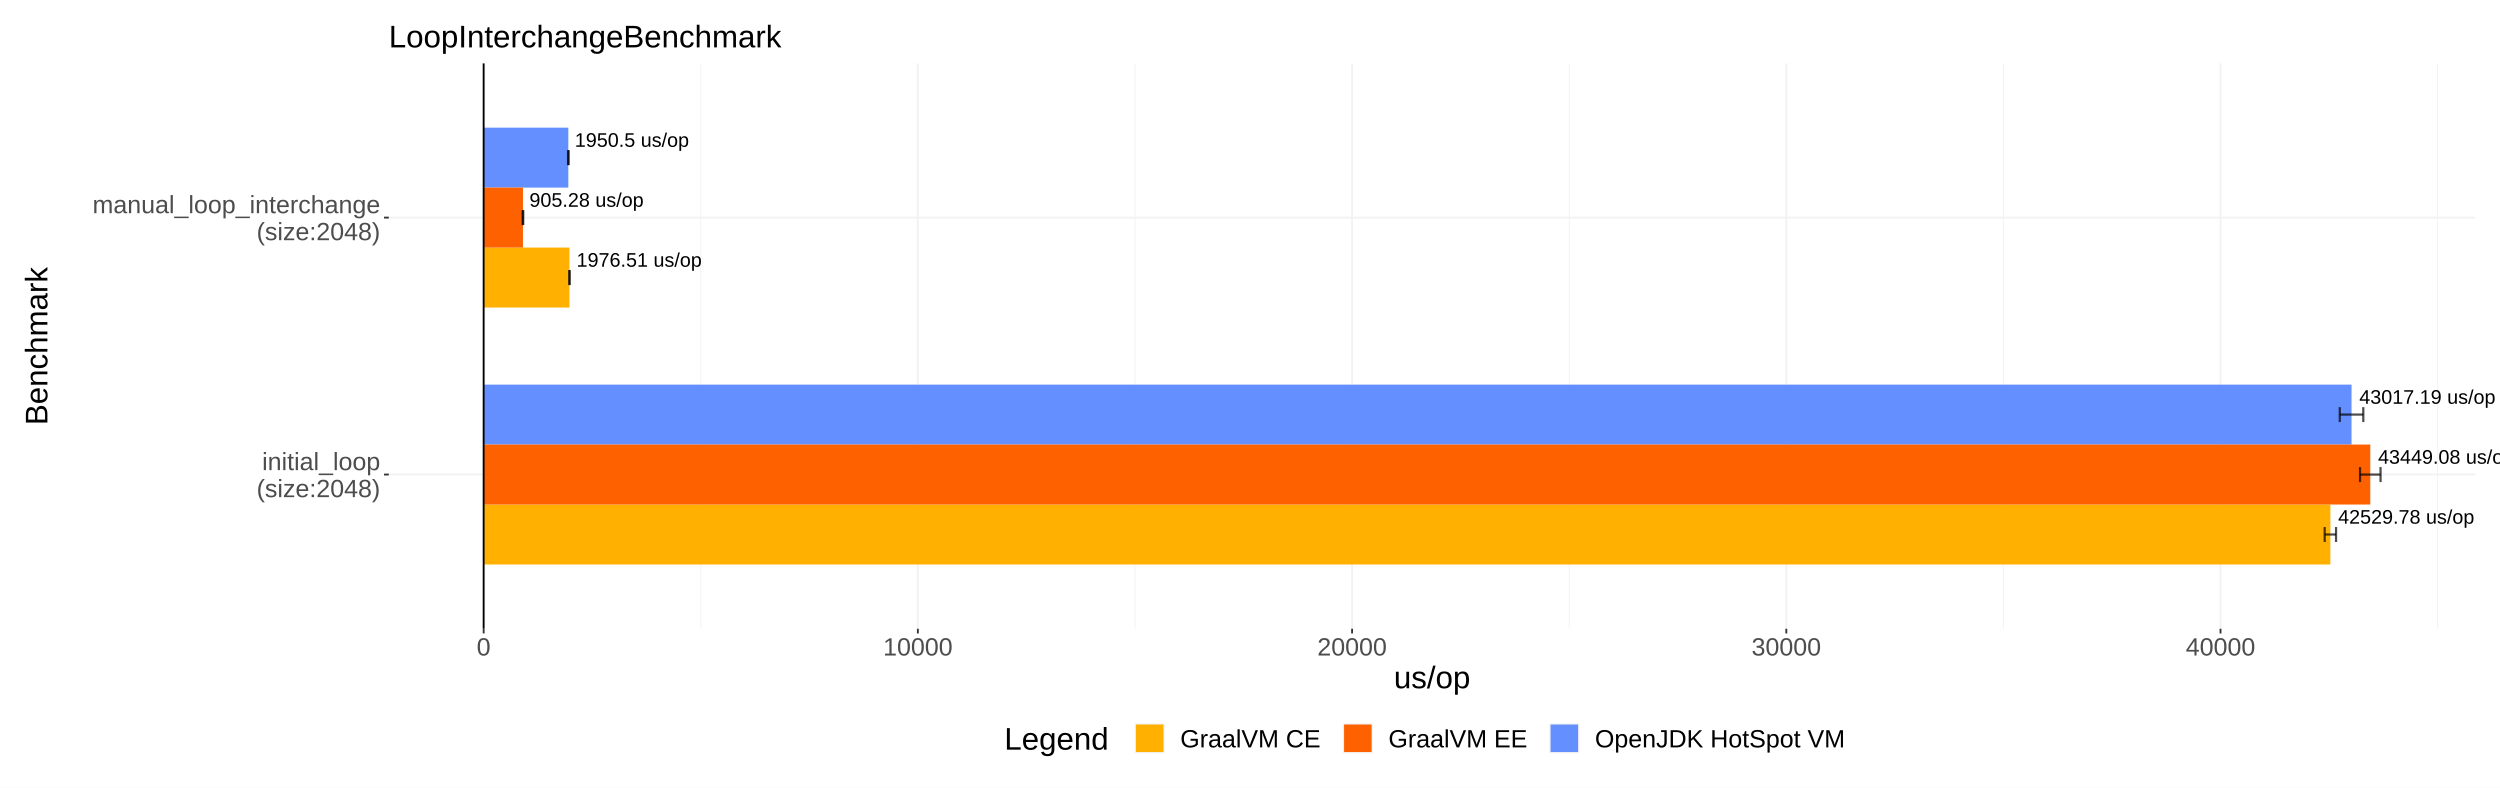
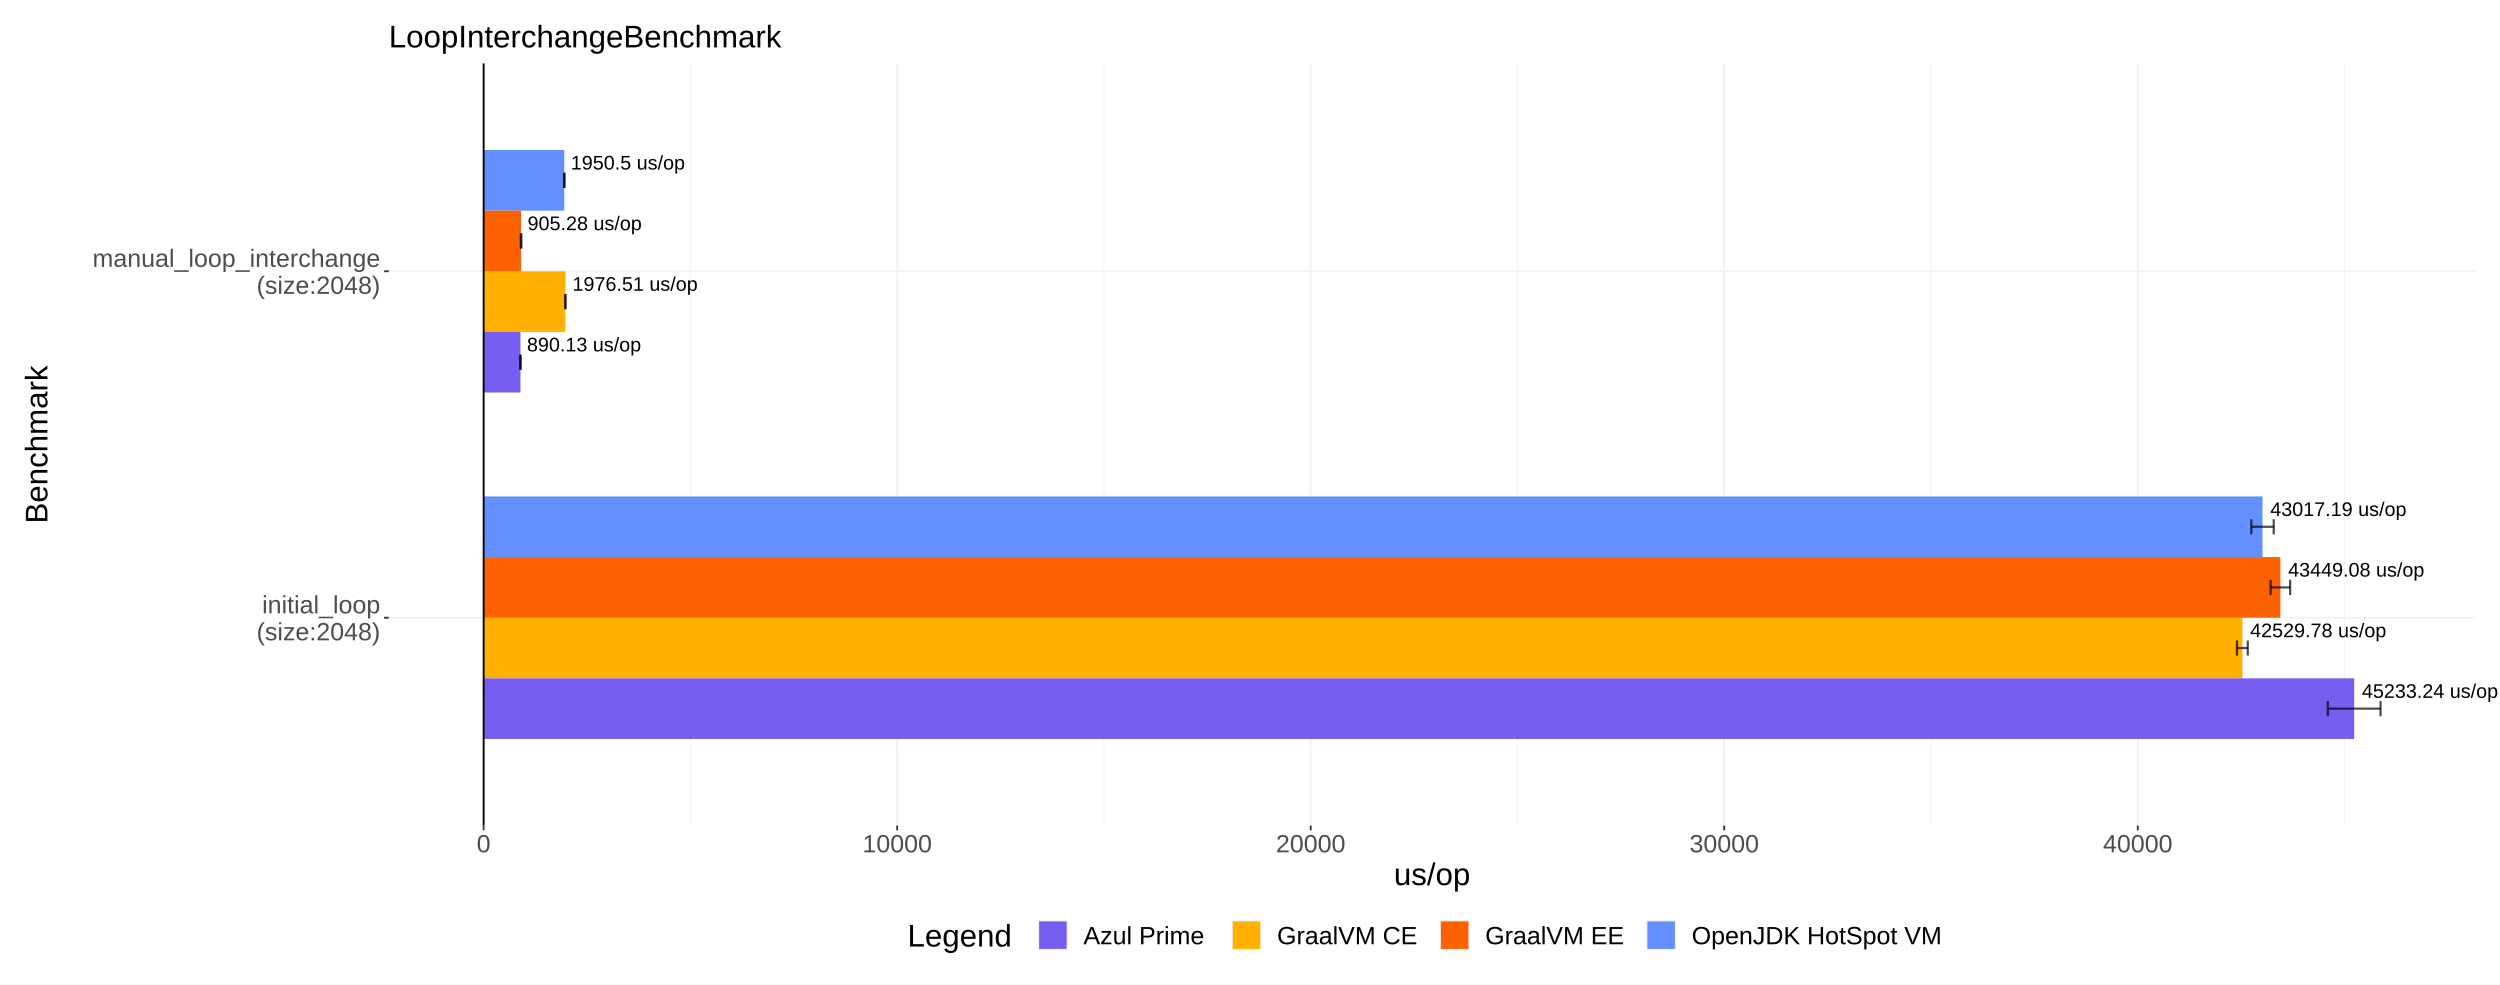
- <svg xmlns="http://www.w3.org/2000/svg" class="svglite" width="1440.00pt" height="453.54pt" viewBox="0 0 1440.00 453.54">
+ <svg xmlns="http://www.w3.org/2000/svg" class="svglite" width="1440.00pt" height="566.93pt" viewBox="0 0 1440.00 566.93">
  <defs>
    <style type="text/css">
    .svglite line, .svglite polyline, .svglite polygon, .svglite path, .svglite rect, .svglite circle {
      fill: none;
      stroke: #000000;
      stroke-linecap: round;
      stroke-linejoin: round;
      stroke-miterlimit: 10.00;
    }
    .svglite text {
      white-space: pre;
    }
  </style>
  </defs>
  <rect width="100%" height="100%" style="stroke: none; fill: #FFFFFF;" />
  <defs>
-     <clipPath id="cpMC4wMHwxNDQwLjAwfDAuMDB8NDUzLjU0">
-       <rect x="0.00" y="0.00" width="1440.00" height="453.54" />
+     <clipPath id="cpMC4wMHwxNDQwLjAwfDAuMDB8NTY2Ljkz">
+       <rect x="0.00" y="0.00" width="1440.00" height="566.93" />
    </clipPath>
  </defs>
-   <g clip-path="url(#cpMC4wMHwxNDQwLjAwfDAuMDB8NDUzLjU0)">
-     <rect x="-0" y="0.00" width="1440.00" height="453.54" style="stroke-width: 1.07; stroke: #FFFFFF; fill: #FFFFFF;" />
-     <rect x="223.95" y="36.52" width="1201.88" height="325.62" style="stroke-width: 1.07; stroke: none;" />
-     <polyline points="403.63,362.15 403.63,36.52 " style="stroke-width: 0.53; stroke: #F2F2F2; stroke-linecap: butt;" />
-     <polyline points="653.75,362.15 653.75,36.52 " style="stroke-width: 0.53; stroke: #F2F2F2; stroke-linecap: butt;" />
-     <polyline points="903.86,362.15 903.86,36.52 " style="stroke-width: 0.53; stroke: #F2F2F2; stroke-linecap: butt;" />
-     <polyline points="1153.97,362.15 1153.97,36.52 " style="stroke-width: 0.53; stroke: #F2F2F2; stroke-linecap: butt;" />
-     <polyline points="1404.08,362.15 1404.08,36.52 " style="stroke-width: 0.53; stroke: #F2F2F2; stroke-linecap: butt;" />
-     <polyline points="223.95,273.34 1425.83,273.34 " style="stroke-width: 1.07; stroke: #F2F2F2; stroke-linecap: butt;" />
-     <polyline points="223.95,125.33 1425.83,125.33 " style="stroke-width: 1.07; stroke: #F2F2F2; stroke-linecap: butt;" />
-     <polyline points="278.58,362.15 278.58,36.52 " style="stroke-width: 1.07; stroke: #F2F2F2; stroke-linecap: butt;" />
-     <polyline points="528.69,362.15 528.69,36.52 " style="stroke-width: 1.07; stroke: #F2F2F2; stroke-linecap: butt;" />
-     <polyline points="778.80,362.15 778.80,36.52 " style="stroke-width: 1.07; stroke: #F2F2F2; stroke-linecap: butt;" />
-     <polyline points="1028.91,362.15 1028.91,36.52 " style="stroke-width: 1.07; stroke: #F2F2F2; stroke-linecap: butt;" />
-     <polyline points="1279.02,362.15 1279.02,36.52 " style="stroke-width: 1.07; stroke: #F2F2F2; stroke-linecap: butt;" />
-     <rect x="278.58" y="221.54" width="1075.91" height="34.54" style="stroke-width: 1.07; stroke: none; stroke-linecap: butt; stroke-linejoin: miter; fill: #648FFF;" />
-     <rect x="278.58" y="290.61" width="1063.72" height="34.54" style="stroke-width: 1.07; stroke: none; stroke-linecap: butt; stroke-linejoin: miter; fill: #FFB000;" />
-     <rect x="278.58" y="256.07" width="1086.71" height="34.54" style="stroke-width: 1.07; stroke: none; stroke-linecap: butt; stroke-linejoin: miter; fill: #FE6100;" />
-     <rect x="278.58" y="73.52" width="48.78" height="34.54" style="stroke-width: 1.07; stroke: none; stroke-linecap: butt; stroke-linejoin: miter; fill: #648FFF;" />
-     <rect x="278.58" y="142.60" width="49.43" height="34.54" style="stroke-width: 1.07; stroke: none; stroke-linecap: butt; stroke-linejoin: miter; fill: #FFB000;" />
-     <rect x="278.58" y="108.06" width="22.64" height="34.54" style="stroke-width: 1.07; stroke: none; stroke-linecap: butt; stroke-linejoin: miter; fill: #FE6100;" />
-     <text x="1358.94" y="232.58" style="font-size: 11.38px; font-family: &quot;Liberation Sans&quot;;" textLength="89.03px" lengthAdjust="spacingAndGlyphs">43017.19 us/op</text>
-     <text x="1346.75" y="301.65" style="font-size: 11.38px; font-family: &quot;Liberation Sans&quot;;" textLength="89.03px" lengthAdjust="spacingAndGlyphs">42529.78 us/op</text>
-     <text x="1369.74" y="267.12" style="font-size: 11.38px; font-family: &quot;Liberation Sans&quot;;" textLength="89.03px" lengthAdjust="spacingAndGlyphs">43449.08 us/op</text>
-     <text x="331.09" y="84.57" style="font-size: 11.38px; font-family: &quot;Liberation Sans&quot;;" textLength="74.56px" lengthAdjust="spacingAndGlyphs">1950.5 us/op</text>
-     <text x="332.10" y="153.64" style="font-size: 11.38px; font-family: &quot;Liberation Sans&quot;;" textLength="81.79px" lengthAdjust="spacingAndGlyphs">1976.51 us/op</text>
-     <text x="304.95" y="119.11" style="font-size: 11.38px; font-family: &quot;Liberation Sans&quot;;" textLength="74.56px" lengthAdjust="spacingAndGlyphs">905.28 us/op</text>
-     <polyline points="1361.26,243.12 1361.26,234.49 " style="stroke-width: 1.28; stroke: #000000; stroke-opacity: 0.70; stroke-linecap: butt;" />
-     <polyline points="1361.26,238.80 1347.71,238.80 " style="stroke-width: 1.28; stroke: #000000; stroke-opacity: 0.70; stroke-linecap: butt;" />
-     <polyline points="1347.71,243.12 1347.71,234.49 " style="stroke-width: 1.28; stroke: #000000; stroke-opacity: 0.70; stroke-linecap: butt;" />
-     <polyline points="1345.56,312.19 1345.56,303.56 " style="stroke-width: 1.28; stroke: #000000; stroke-opacity: 0.70; stroke-linecap: butt;" />
-     <polyline points="1345.56,307.88 1339.02,307.88 " style="stroke-width: 1.28; stroke: #000000; stroke-opacity: 0.70; stroke-linecap: butt;" />
-     <polyline points="1339.02,312.19 1339.02,303.56 " style="stroke-width: 1.28; stroke: #000000; stroke-opacity: 0.70; stroke-linecap: butt;" />
-     <polyline points="1371.20,277.66 1371.20,269.02 " style="stroke-width: 1.28; stroke: #000000; stroke-opacity: 0.70; stroke-linecap: butt;" />
-     <polyline points="1371.20,273.34 1359.38,273.34 " style="stroke-width: 1.28; stroke: #000000; stroke-opacity: 0.70; stroke-linecap: butt;" />
-     <polyline points="1359.38,277.66 1359.38,269.02 " style="stroke-width: 1.28; stroke: #000000; stroke-opacity: 0.70; stroke-linecap: butt;" />
-     <polyline points="327.53,95.11 327.53,86.48 " style="stroke-width: 1.28; stroke: #000000; stroke-opacity: 0.70; stroke-linecap: butt;" />
-     <polyline points="327.53,90.79 327.20,90.79 " style="stroke-width: 1.28; stroke: #000000; stroke-opacity: 0.70; stroke-linecap: butt;" />
-     <polyline points="327.20,95.11 327.20,86.48 " style="stroke-width: 1.28; stroke: #000000; stroke-opacity: 0.70; stroke-linecap: butt;" />
-     <polyline points="328.03,164.18 328.03,155.55 " style="stroke-width: 1.28; stroke: #000000; stroke-opacity: 0.70; stroke-linecap: butt;" />
-     <polyline points="328.03,159.86 328.00,159.86 " style="stroke-width: 1.28; stroke: #000000; stroke-opacity: 0.70; stroke-linecap: butt;" />
-     <polyline points="328.00,164.18 328.00,155.55 " style="stroke-width: 1.28; stroke: #000000; stroke-opacity: 0.70; stroke-linecap: butt;" />
-     <polyline points="301.38,129.65 301.38,121.01 " style="stroke-width: 1.28; stroke: #000000; stroke-opacity: 0.70; stroke-linecap: butt;" />
-     <polyline points="301.38,125.33 301.06,125.33 " style="stroke-width: 1.28; stroke: #000000; stroke-opacity: 0.70; stroke-linecap: butt;" />
-     <polyline points="301.06,129.65 301.06,121.01 " style="stroke-width: 1.28; stroke: #000000; stroke-opacity: 0.70; stroke-linecap: butt;" />
-     <line x1="278.58" y1="362.15" x2="278.58" y2="36.52" style="stroke-width: 1.07; stroke-linecap: butt;" />
-     <text x="219.02" y="270.81" text-anchor="end" style="font-size: 14.40px;fill: #4D4D4D; font-family: &quot;Liberation Sans&quot;;" textLength="77.52px" lengthAdjust="spacingAndGlyphs">initial_loop</text>
-     <text x="219.02" y="286.36" text-anchor="end" style="font-size: 14.40px;fill: #4D4D4D; font-family: &quot;Liberation Sans&quot;;" textLength="80.61px" lengthAdjust="spacingAndGlyphs">(size:2048)</text>
-     <text x="219.02" y="122.80" text-anchor="end" style="font-size: 14.40px;fill: #4D4D4D; font-family: &quot;Liberation Sans&quot;;" textLength="185.23px" lengthAdjust="spacingAndGlyphs">manual_loop_interchange</text>
-     <text x="219.02" y="138.35" text-anchor="end" style="font-size: 14.40px;fill: #4D4D4D; font-family: &quot;Liberation Sans&quot;;" textLength="80.61px" lengthAdjust="spacingAndGlyphs">(size:2048)</text>
-     <polyline points="221.21,273.34 223.95,273.34 " style="stroke-width: 1.07; stroke: #333333; stroke-linecap: butt;" />
-     <polyline points="221.21,125.33 223.95,125.33 " style="stroke-width: 1.07; stroke: #333333; stroke-linecap: butt;" />
-     <polyline points="278.58,364.89 278.58,362.15 " style="stroke-width: 1.07; stroke: #333333; stroke-linecap: butt;" />
-     <polyline points="528.69,364.89 528.69,362.15 " style="stroke-width: 1.07; stroke: #333333; stroke-linecap: butt;" />
-     <polyline points="778.80,364.89 778.80,362.15 " style="stroke-width: 1.07; stroke: #333333; stroke-linecap: butt;" />
-     <polyline points="1028.91,364.89 1028.91,362.15 " style="stroke-width: 1.07; stroke: #333333; stroke-linecap: butt;" />
-     <polyline points="1279.02,364.89 1279.02,362.15 " style="stroke-width: 1.07; stroke: #333333; stroke-linecap: butt;" />
-     <text x="278.58" y="377.57" text-anchor="middle" style="font-size: 14.40px;fill: #4D4D4D; font-family: &quot;Liberation Sans&quot;;" textLength="9.16px" lengthAdjust="spacingAndGlyphs">0</text>
-     <text x="528.69" y="377.57" text-anchor="middle" style="font-size: 14.40px;fill: #4D4D4D; font-family: &quot;Liberation Sans&quot;;" textLength="45.79px" lengthAdjust="spacingAndGlyphs">10000</text>
-     <text x="778.80" y="377.57" text-anchor="middle" style="font-size: 14.40px;fill: #4D4D4D; font-family: &quot;Liberation Sans&quot;;" textLength="45.79px" lengthAdjust="spacingAndGlyphs">20000</text>
-     <text x="1028.91" y="377.57" text-anchor="middle" style="font-size: 14.40px;fill: #4D4D4D; font-family: &quot;Liberation Sans&quot;;" textLength="45.79px" lengthAdjust="spacingAndGlyphs">30000</text>
-     <text x="1279.02" y="377.57" text-anchor="middle" style="font-size: 14.40px;fill: #4D4D4D; font-family: &quot;Liberation Sans&quot;;" textLength="45.79px" lengthAdjust="spacingAndGlyphs">40000</text>
-     <text x="824.89" y="396.43" text-anchor="middle" style="font-size: 18.00px; font-family: &quot;Liberation Sans&quot;;" textLength="49.28px" lengthAdjust="spacingAndGlyphs">us/op</text>
-     <text transform="translate(27.30,199.33) rotate(-90)" text-anchor="middle" style="font-size: 18.00px; font-family: &quot;Liberation Sans&quot;;" textLength="102.52px" lengthAdjust="spacingAndGlyphs">Benchmark</text>
-     <rect x="573.02" y="411.13" width="503.74" height="28.24" style="stroke-width: 1.07; stroke: none; fill: #FFFFFF;" />
-     <text x="578.50" y="431.81" style="font-size: 18.00px; font-family: &quot;Liberation Sans&quot;;" textLength="66.12px" lengthAdjust="spacingAndGlyphs">Legend</text>
-     <rect x="653.58" y="416.61" width="17.28" height="17.28" style="stroke-width: 1.07; stroke: none; fill: #F2F2F2;" />
-     <rect x="654.29" y="417.32" width="15.86" height="15.86" style="stroke-width: 1.07; stroke: none; stroke-linecap: butt; stroke-linejoin: miter; fill: #FFB000;" />
-     <rect x="773.48" y="416.61" width="17.28" height="17.28" style="stroke-width: 1.07; stroke: none; fill: #F2F2F2;" />
-     <rect x="774.19" y="417.32" width="15.86" height="15.86" style="stroke-width: 1.07; stroke: none; stroke-linecap: butt; stroke-linejoin: miter; fill: #FE6100;" />
-     <rect x="892.42" y="416.61" width="17.28" height="17.28" style="stroke-width: 1.07; stroke: none; fill: #F2F2F2;" />
-     <rect x="893.13" y="417.32" width="15.86" height="15.86" style="stroke-width: 1.07; stroke: none; stroke-linecap: butt; stroke-linejoin: miter; fill: #648FFF;" />
-     <text x="679.83" y="430.50" style="font-size: 14.40px; font-family: &quot;Liberation Sans&quot;;" textLength="84.69px" lengthAdjust="spacingAndGlyphs">GraalVM CE</text>
-     <text x="799.73" y="430.50" style="font-size: 14.40px; font-family: &quot;Liberation Sans&quot;;" textLength="83.73px" lengthAdjust="spacingAndGlyphs">GraalVM EE</text>
-     <text x="918.67" y="430.50" style="font-size: 14.40px; font-family: &quot;Liberation Sans&quot;;" textLength="152.61px" lengthAdjust="spacingAndGlyphs">OpenJDK HotSpot VM</text>
+   <g clip-path="url(#cpMC4wMHwxNDQwLjAwfDAuMDB8NTY2Ljkz)">
+     <rect x="-0" y="0.00" width="1440.00" height="566.93" style="stroke-width: 1.07; stroke: #FFFFFF; fill: #FFFFFF;" />
+     <rect x="223.95" y="36.52" width="1201.88" height="439.01" style="stroke-width: 1.07; stroke: none;" />
+     <polyline points="397.68,475.53 397.68,36.52 " style="stroke-width: 0.53; stroke: #F2F2F2; stroke-linecap: butt;" />
+     <polyline points="635.87,475.53 635.87,36.52 " style="stroke-width: 0.53; stroke: #F2F2F2; stroke-linecap: butt;" />
+     <polyline points="874.06,475.53 874.06,36.52 " style="stroke-width: 0.53; stroke: #F2F2F2; stroke-linecap: butt;" />
+     <polyline points="1112.25,475.53 1112.25,36.52 " style="stroke-width: 0.53; stroke: #F2F2F2; stroke-linecap: butt;" />
+     <polyline points="1350.45,475.53 1350.45,36.52 " style="stroke-width: 0.53; stroke: #F2F2F2; stroke-linecap: butt;" />
+     <polyline points="223.95,355.80 1425.83,355.80 " style="stroke-width: 1.07; stroke: #F2F2F2; stroke-linecap: butt;" />
+     <polyline points="223.95,156.25 1425.83,156.25 " style="stroke-width: 1.07; stroke: #F2F2F2; stroke-linecap: butt;" />
+     <polyline points="278.58,475.53 278.58,36.52 " style="stroke-width: 1.07; stroke: #F2F2F2; stroke-linecap: butt;" />
+     <polyline points="516.77,475.53 516.77,36.52 " style="stroke-width: 1.07; stroke: #F2F2F2; stroke-linecap: butt;" />
+     <polyline points="754.96,475.53 754.96,36.52 " style="stroke-width: 1.07; stroke: #F2F2F2; stroke-linecap: butt;" />
+     <polyline points="993.16,475.53 993.16,36.52 " style="stroke-width: 1.07; stroke: #F2F2F2; stroke-linecap: butt;" />
+     <polyline points="1231.35,475.53 1231.35,36.52 " style="stroke-width: 1.07; stroke: #F2F2F2; stroke-linecap: butt;" />
+     <rect x="278.58" y="285.96" width="1024.64" height="34.92" style="stroke-width: 1.07; stroke: none; stroke-linecap: butt; stroke-linejoin: miter; fill: #648FFF;" />
+     <rect x="278.58" y="355.80" width="1013.03" height="34.92" style="stroke-width: 1.07; stroke: none; stroke-linecap: butt; stroke-linejoin: miter; fill: #FFB000;" />
+     <rect x="278.58" y="320.88" width="1034.93" height="34.92" style="stroke-width: 1.07; stroke: none; stroke-linecap: butt; stroke-linejoin: miter; fill: #FE6100;" />
+     <rect x="278.58" y="390.72" width="1077.42" height="34.92" style="stroke-width: 1.07; stroke: none; stroke-linecap: butt; stroke-linejoin: miter; fill: #785EF0;" />
+     <rect x="278.58" y="86.41" width="46.46" height="34.92" style="stroke-width: 1.07; stroke: none; stroke-linecap: butt; stroke-linejoin: miter; fill: #648FFF;" />
+     <rect x="278.58" y="156.25" width="47.08" height="34.92" style="stroke-width: 1.07; stroke: none; stroke-linecap: butt; stroke-linejoin: miter; fill: #FFB000;" />
+     <rect x="278.58" y="121.33" width="21.56" height="34.92" style="stroke-width: 1.07; stroke: none; stroke-linecap: butt; stroke-linejoin: miter; fill: #FE6100;" />
+     <rect x="278.58" y="191.17" width="21.20" height="34.92" style="stroke-width: 1.07; stroke: none; stroke-linecap: butt; stroke-linejoin: miter; fill: #785EF0;" />
+     <text x="1307.67" y="297.20" style="font-size: 11.38px; font-family: &quot;Liberation Sans&quot;;" textLength="89.03px" lengthAdjust="spacingAndGlyphs">43017.19 us/op</text>
+     <text x="1296.06" y="367.04" style="font-size: 11.38px; font-family: &quot;Liberation Sans&quot;;" textLength="89.03px" lengthAdjust="spacingAndGlyphs">42529.78 us/op</text>
+     <text x="1317.96" y="332.12" style="font-size: 11.38px; font-family: &quot;Liberation Sans&quot;;" textLength="89.03px" lengthAdjust="spacingAndGlyphs">43449.08 us/op</text>
+     <text x="1360.45" y="401.96" style="font-size: 11.38px; font-family: &quot;Liberation Sans&quot;;" textLength="89.03px" lengthAdjust="spacingAndGlyphs">45233.24 us/op</text>
+     <text x="328.77" y="97.65" style="font-size: 11.38px; font-family: &quot;Liberation Sans&quot;;" textLength="74.56px" lengthAdjust="spacingAndGlyphs">1950.5 us/op</text>
+     <text x="329.75" y="167.49" style="font-size: 11.38px; font-family: &quot;Liberation Sans&quot;;" textLength="81.79px" lengthAdjust="spacingAndGlyphs">1976.51 us/op</text>
+     <text x="303.87" y="132.57" style="font-size: 11.38px; font-family: &quot;Liberation Sans&quot;;" textLength="74.56px" lengthAdjust="spacingAndGlyphs">905.28 us/op</text>
+     <text x="303.51" y="202.41" style="font-size: 11.38px; font-family: &quot;Liberation Sans&quot;;" textLength="74.56px" lengthAdjust="spacingAndGlyphs">890.13 us/op</text>
+     <polyline points="1309.67,307.79 1309.67,299.05 " style="stroke-width: 1.28; stroke: #000000; stroke-opacity: 0.70; stroke-linecap: butt;" />
+     <polyline points="1309.67,303.42 1296.76,303.42 " style="stroke-width: 1.28; stroke: #000000; stroke-opacity: 0.70; stroke-linecap: butt;" />
+     <polyline points="1296.76,307.79 1296.76,299.05 " style="stroke-width: 1.28; stroke: #000000; stroke-opacity: 0.70; stroke-linecap: butt;" />
+     <polyline points="1294.72,377.63 1294.72,368.90 " style="stroke-width: 1.28; stroke: #000000; stroke-opacity: 0.70; stroke-linecap: butt;" />
+     <polyline points="1294.72,373.26 1288.49,373.26 " style="stroke-width: 1.28; stroke: #000000; stroke-opacity: 0.70; stroke-linecap: butt;" />
+     <polyline points="1288.49,377.63 1288.49,368.90 " style="stroke-width: 1.28; stroke: #000000; stroke-opacity: 0.70; stroke-linecap: butt;" />
+     <polyline points="1319.13,342.71 1319.13,333.98 " style="stroke-width: 1.28; stroke: #000000; stroke-opacity: 0.70; stroke-linecap: butt;" />
+     <polyline points="1319.13,338.34 1307.88,338.34 " style="stroke-width: 1.28; stroke: #000000; stroke-opacity: 0.70; stroke-linecap: butt;" />
+     <polyline points="1307.88,342.71 1307.88,333.98 " style="stroke-width: 1.28; stroke: #000000; stroke-opacity: 0.70; stroke-linecap: butt;" />
+     <polyline points="1371.20,412.55 1371.20,403.82 " style="stroke-width: 1.28; stroke: #000000; stroke-opacity: 0.70; stroke-linecap: butt;" />
+     <polyline points="1371.20,408.18 1340.81,408.18 " style="stroke-width: 1.28; stroke: #000000; stroke-opacity: 0.70; stroke-linecap: butt;" />
+     <polyline points="1340.81,412.55 1340.81,403.82 " style="stroke-width: 1.28; stroke: #000000; stroke-opacity: 0.70; stroke-linecap: butt;" />
+     <polyline points="325.20,108.24 325.20,99.51 " style="stroke-width: 1.28; stroke: #000000; stroke-opacity: 0.70; stroke-linecap: butt;" />
+     <polyline points="325.20,103.87 324.88,103.87 " style="stroke-width: 1.28; stroke: #000000; stroke-opacity: 0.70; stroke-linecap: butt;" />
+     <polyline points="324.88,108.24 324.88,99.51 " style="stroke-width: 1.28; stroke: #000000; stroke-opacity: 0.70; stroke-linecap: butt;" />
+     <polyline points="325.67,178.08 325.67,169.35 " style="stroke-width: 1.28; stroke: #000000; stroke-opacity: 0.70; stroke-linecap: butt;" />
+     <polyline points="325.67,173.71 325.64,173.71 " style="stroke-width: 1.28; stroke: #000000; stroke-opacity: 0.70; stroke-linecap: butt;" />
+     <polyline points="325.64,178.08 325.64,169.35 " style="stroke-width: 1.28; stroke: #000000; stroke-opacity: 0.70; stroke-linecap: butt;" />
+     <polyline points="300.29,143.16 300.29,134.43 " style="stroke-width: 1.28; stroke: #000000; stroke-opacity: 0.70; stroke-linecap: butt;" />
+     <polyline points="300.29,138.79 299.99,138.79 " style="stroke-width: 1.28; stroke: #000000; stroke-opacity: 0.70; stroke-linecap: butt;" />
+     <polyline points="299.99,143.16 299.99,134.43 " style="stroke-width: 1.28; stroke: #000000; stroke-opacity: 0.70; stroke-linecap: butt;" />
+     <polyline points="299.95,213.00 299.95,204.27 " style="stroke-width: 1.28; stroke: #000000; stroke-opacity: 0.70; stroke-linecap: butt;" />
+     <polyline points="299.95,208.63 299.61,208.63 " style="stroke-width: 1.28; stroke: #000000; stroke-opacity: 0.70; stroke-linecap: butt;" />
+     <polyline points="299.61,213.00 299.61,204.27 " style="stroke-width: 1.28; stroke: #000000; stroke-opacity: 0.70; stroke-linecap: butt;" />
+     <line x1="278.58" y1="475.53" x2="278.58" y2="36.52" style="stroke-width: 1.07; stroke-linecap: butt;" />
+     <text x="219.02" y="353.27" text-anchor="end" style="font-size: 14.40px;fill: #4D4D4D; font-family: &quot;Liberation Sans&quot;;" textLength="77.52px" lengthAdjust="spacingAndGlyphs">initial_loop</text>
+     <text x="219.02" y="368.82" text-anchor="end" style="font-size: 14.40px;fill: #4D4D4D; font-family: &quot;Liberation Sans&quot;;" textLength="80.61px" lengthAdjust="spacingAndGlyphs">(size:2048)</text>
+     <text x="219.02" y="153.72" text-anchor="end" style="font-size: 14.40px;fill: #4D4D4D; font-family: &quot;Liberation Sans&quot;;" textLength="185.23px" lengthAdjust="spacingAndGlyphs">manual_loop_interchange</text>
+     <text x="219.02" y="169.27" text-anchor="end" style="font-size: 14.40px;fill: #4D4D4D; font-family: &quot;Liberation Sans&quot;;" textLength="80.61px" lengthAdjust="spacingAndGlyphs">(size:2048)</text>
+     <polyline points="221.21,355.80 223.95,355.80 " style="stroke-width: 1.07; stroke: #333333; stroke-linecap: butt;" />
+     <polyline points="221.21,156.25 223.95,156.25 " style="stroke-width: 1.07; stroke: #333333; stroke-linecap: butt;" />
+     <polyline points="278.58,478.27 278.58,475.53 " style="stroke-width: 1.07; stroke: #333333; stroke-linecap: butt;" />
+     <polyline points="516.77,478.27 516.77,475.53 " style="stroke-width: 1.07; stroke: #333333; stroke-linecap: butt;" />
+     <polyline points="754.96,478.27 754.96,475.53 " style="stroke-width: 1.07; stroke: #333333; stroke-linecap: butt;" />
+     <polyline points="993.16,478.27 993.16,475.53 " style="stroke-width: 1.07; stroke: #333333; stroke-linecap: butt;" />
+     <polyline points="1231.35,478.27 1231.35,475.53 " style="stroke-width: 1.07; stroke: #333333; stroke-linecap: butt;" />
+     <text x="278.58" y="490.95" text-anchor="middle" style="font-size: 14.40px;fill: #4D4D4D; font-family: &quot;Liberation Sans&quot;;" textLength="9.16px" lengthAdjust="spacingAndGlyphs">0</text>
+     <text x="516.77" y="490.95" text-anchor="middle" style="font-size: 14.40px;fill: #4D4D4D; font-family: &quot;Liberation Sans&quot;;" textLength="45.79px" lengthAdjust="spacingAndGlyphs">10000</text>
+     <text x="754.96" y="490.95" text-anchor="middle" style="font-size: 14.40px;fill: #4D4D4D; font-family: &quot;Liberation Sans&quot;;" textLength="45.79px" lengthAdjust="spacingAndGlyphs">20000</text>
+     <text x="993.16" y="490.95" text-anchor="middle" style="font-size: 14.40px;fill: #4D4D4D; font-family: &quot;Liberation Sans&quot;;" textLength="45.79px" lengthAdjust="spacingAndGlyphs">30000</text>
+     <text x="1231.35" y="490.95" text-anchor="middle" style="font-size: 14.40px;fill: #4D4D4D; font-family: &quot;Liberation Sans&quot;;" textLength="45.79px" lengthAdjust="spacingAndGlyphs">40000</text>
+     <text x="824.89" y="509.81" text-anchor="middle" style="font-size: 18.00px; font-family: &quot;Liberation Sans&quot;;" textLength="49.28px" lengthAdjust="spacingAndGlyphs">us/op</text>
+     <text transform="translate(27.30,256.03) rotate(-90)" text-anchor="middle" style="font-size: 18.00px; font-family: &quot;Liberation Sans&quot;;" textLength="102.52px" lengthAdjust="spacingAndGlyphs">Benchmark</text>
+     <rect x="517.26" y="524.52" width="615.25" height="28.24" style="stroke-width: 1.07; stroke: none; fill: #FFFFFF;" />
+     <text x="522.74" y="545.20" style="font-size: 18.00px; font-family: &quot;Liberation Sans&quot;;" textLength="66.12px" lengthAdjust="spacingAndGlyphs">Legend</text>
+     <rect x="597.82" y="530.00" width="17.28" height="17.28" style="stroke-width: 1.07; stroke: none; fill: #F2F2F2;" />
+     <rect x="598.53" y="530.71" width="15.86" height="15.86" style="stroke-width: 1.07; stroke: none; stroke-linecap: butt; stroke-linejoin: miter; fill: #785EF0;" />
+     <rect x="709.34" y="530.00" width="17.28" height="17.28" style="stroke-width: 1.07; stroke: none; fill: #F2F2F2;" />
+     <rect x="710.04" y="530.71" width="15.86" height="15.86" style="stroke-width: 1.07; stroke: none; stroke-linecap: butt; stroke-linejoin: miter; fill: #FFB000;" />
+     <rect x="829.24" y="530.00" width="17.28" height="17.28" style="stroke-width: 1.07; stroke: none; fill: #F2F2F2;" />
+     <rect x="829.94" y="530.71" width="15.86" height="15.86" style="stroke-width: 1.07; stroke: none; stroke-linecap: butt; stroke-linejoin: miter; fill: #FE6100;" />
+     <rect x="948.18" y="530.00" width="17.28" height="17.28" style="stroke-width: 1.07; stroke: none; fill: #F2F2F2;" />
+     <rect x="948.89" y="530.71" width="15.86" height="15.86" style="stroke-width: 1.07; stroke: none; stroke-linecap: butt; stroke-linejoin: miter; fill: #648FFF;" />
+     <text x="624.07" y="543.88" style="font-size: 14.40px; font-family: &quot;Liberation Sans&quot;;" textLength="76.30px" lengthAdjust="spacingAndGlyphs">Azul Prime</text>
+     <text x="735.58" y="543.88" style="font-size: 14.40px; font-family: &quot;Liberation Sans&quot;;" textLength="84.69px" lengthAdjust="spacingAndGlyphs">GraalVM CE</text>
+     <text x="855.48" y="543.88" style="font-size: 14.40px; font-family: &quot;Liberation Sans&quot;;" textLength="83.73px" lengthAdjust="spacingAndGlyphs">GraalVM EE</text>
+     <text x="974.42" y="543.88" style="font-size: 14.40px; font-family: &quot;Liberation Sans&quot;;" textLength="152.61px" lengthAdjust="spacingAndGlyphs">OpenJDK HotSpot VM</text>
    <text x="223.95" y="27.30" style="font-size: 18.00px; font-family: &quot;Liberation Sans&quot;;" textLength="253.78px" lengthAdjust="spacingAndGlyphs">LoopInterchangeBenchmark</text>
  </g>
</svg>
